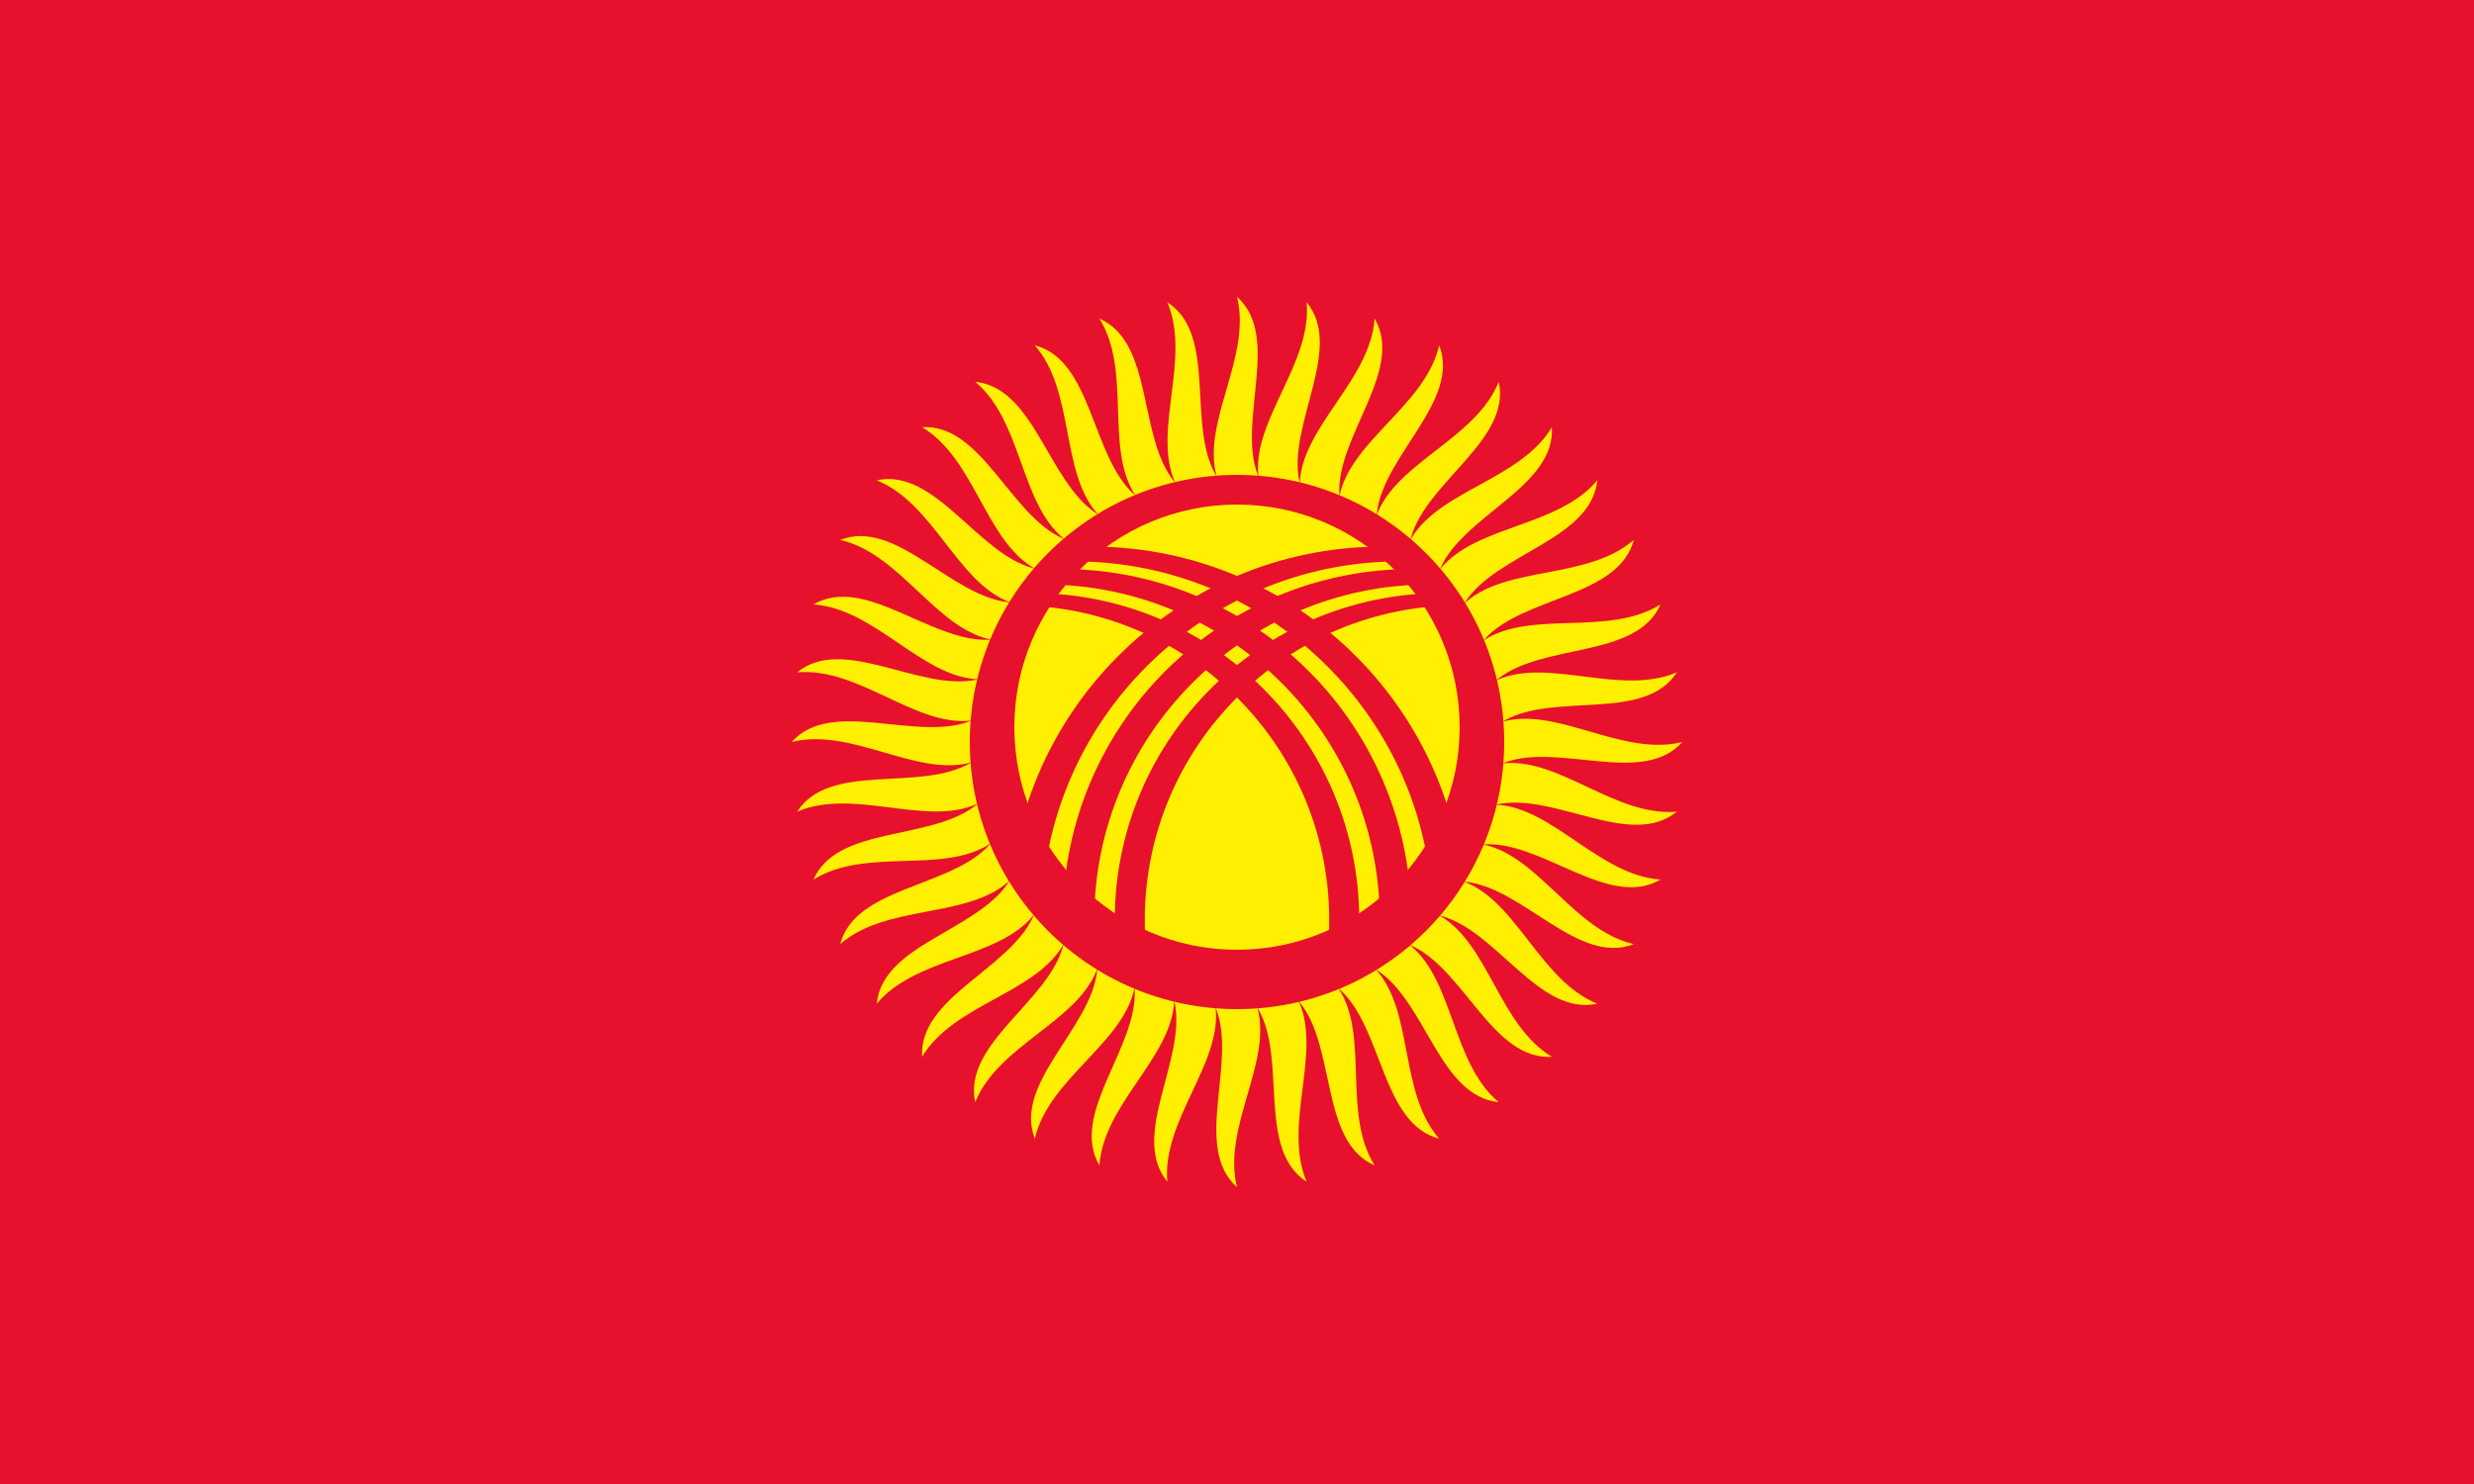
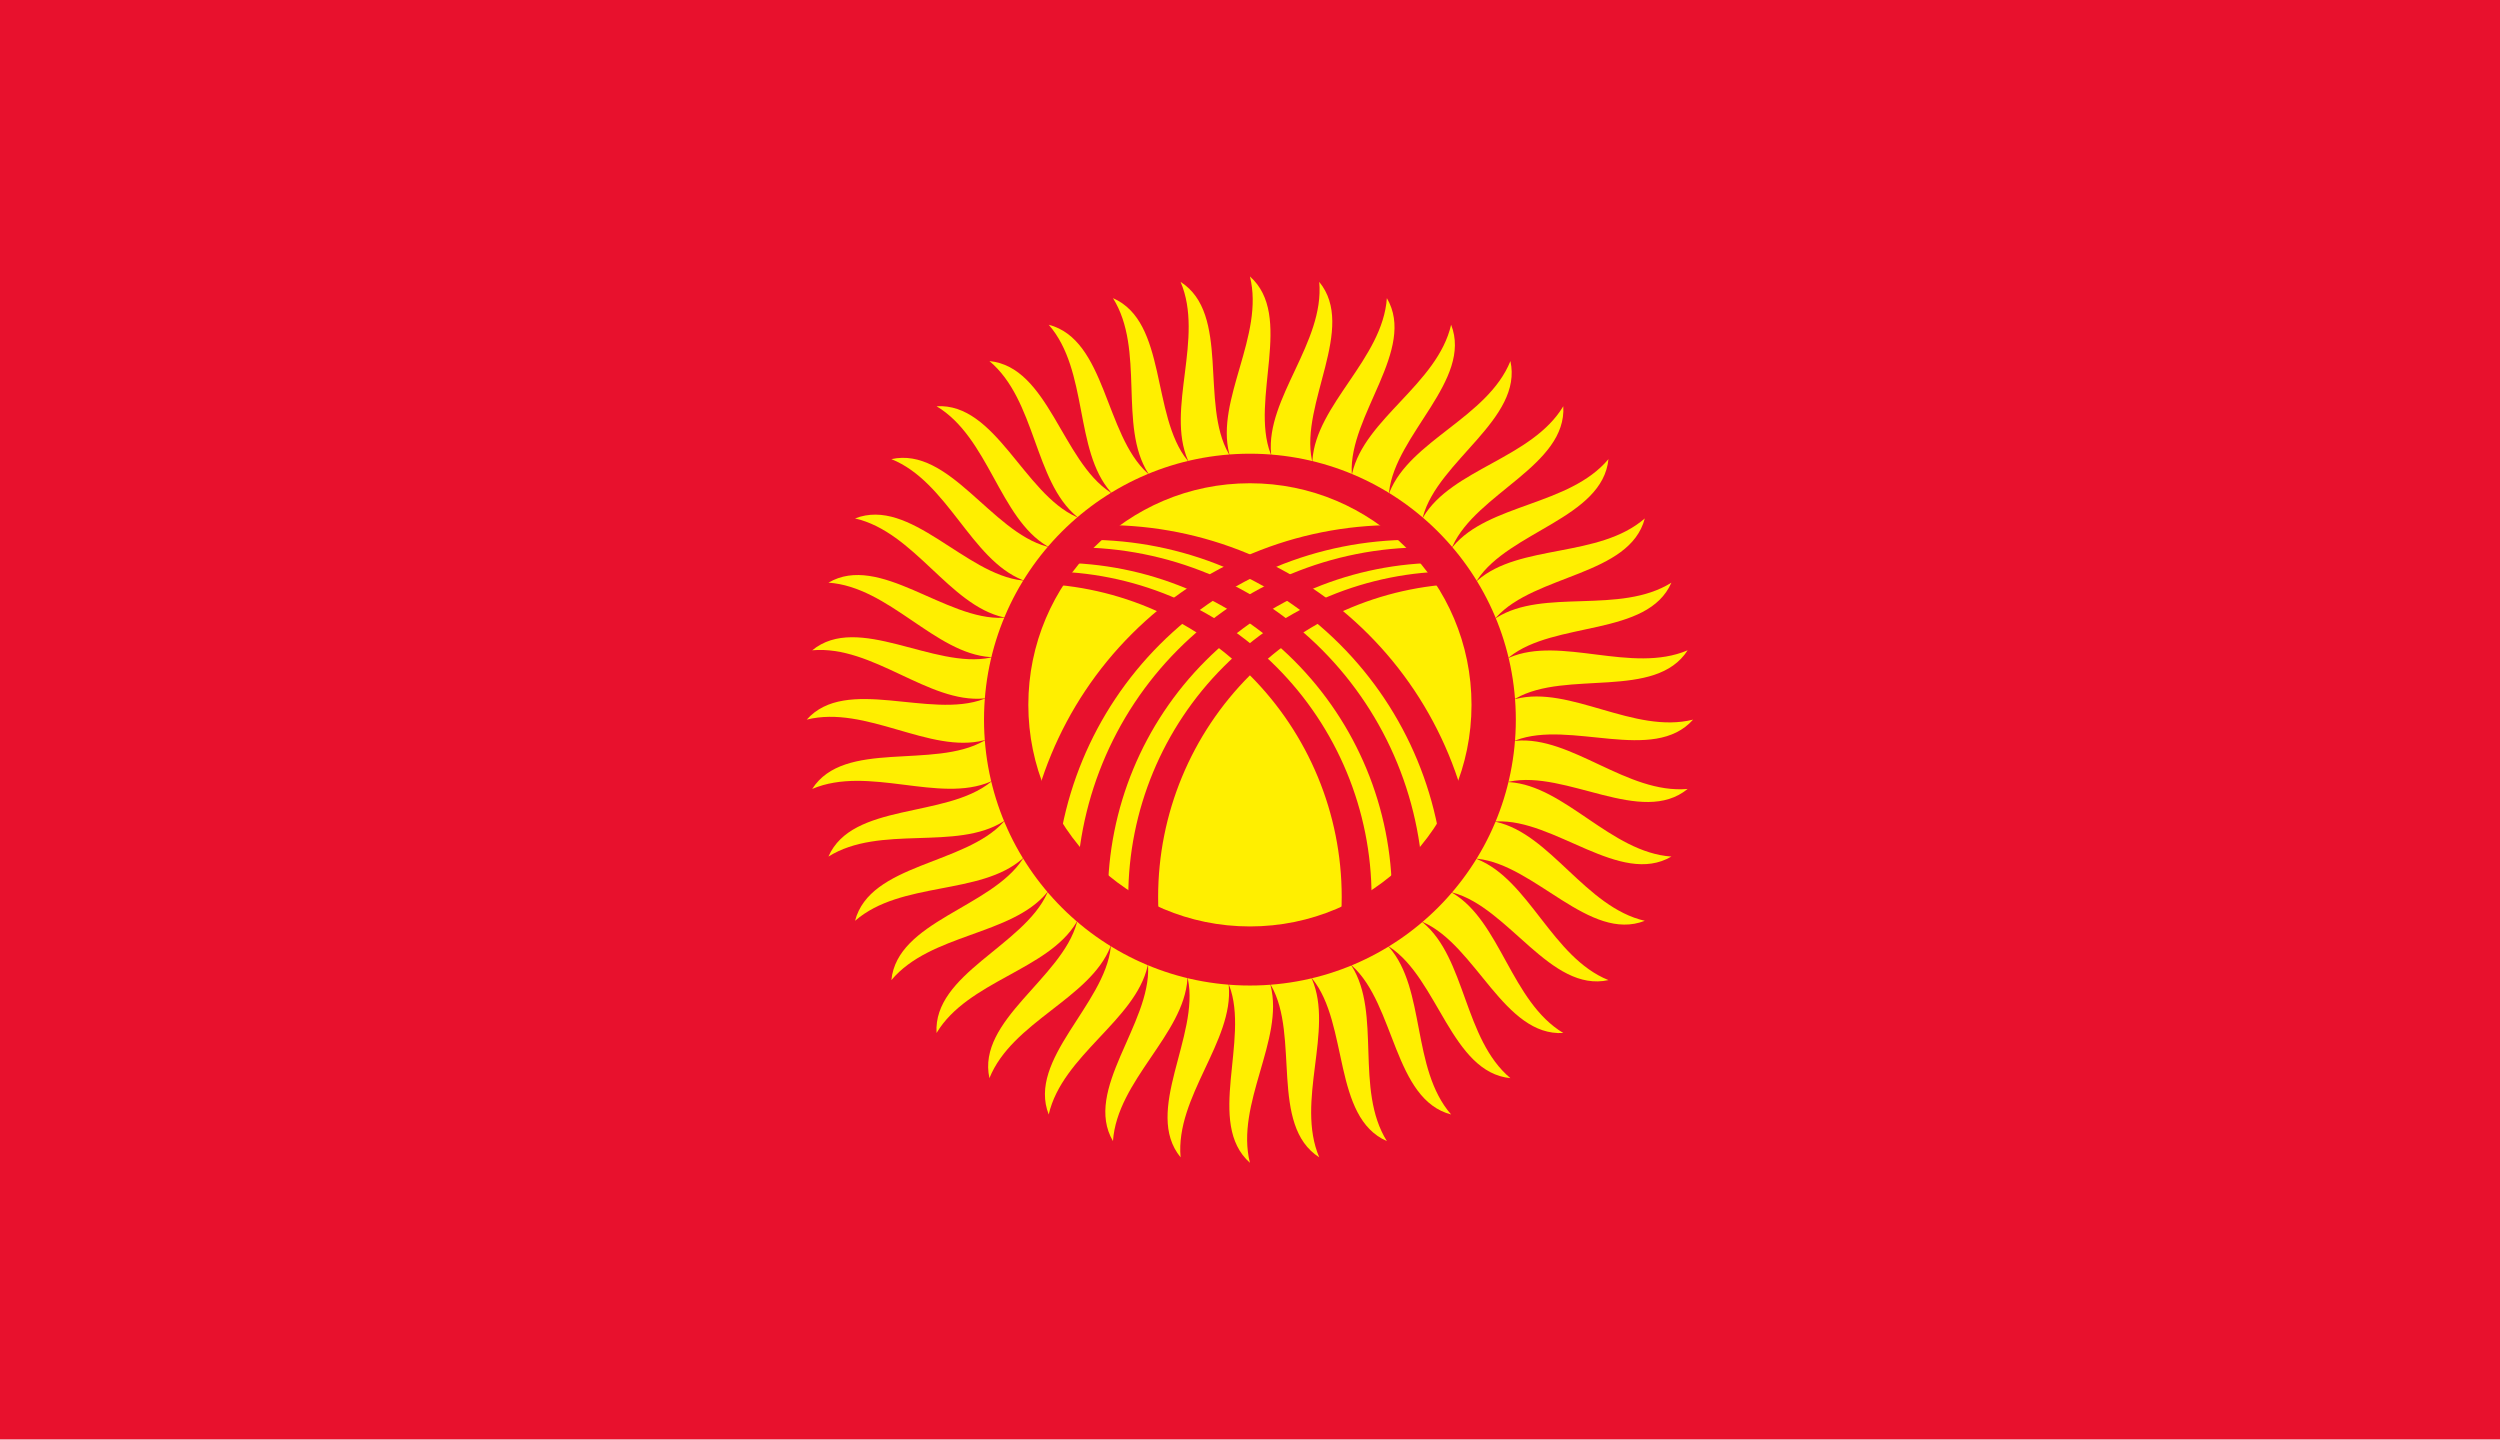
- <svg xmlns="http://www.w3.org/2000/svg" xmlns:xlink="http://www.w3.org/1999/xlink" viewBox="0 0 250 150">
-   <clipPath id="d">
-     <circle r="25" />
-   </clipPath>
-   <path fill="#e8112d" d="M0 0h250v150H0z" />
-   <g transform="translate(125 75)">
-     <g id="c" transform="scale(.25)">
-       <g id="b">
-         <path id="a" d="M-8.4 108C0 130-18 164 0 180c-6-24 14-50 8.4-72s-25.2-22-16.8 0z" fill="#ffef00" />
-         <use xlink:href="#a" transform="rotate(90)" />
-         <use xlink:href="#a" transform="rotate(180)" />
-         <use xlink:href="#a" transform="rotate(270)" />
-       </g>
-       <use xlink:href="#b" transform="rotate(18)" />
-       <use xlink:href="#b" transform="rotate(36)" />
-       <use xlink:href="#b" transform="rotate(54)" />
-       <use xlink:href="#b" transform="rotate(72)" />
+ <svg xmlns="http://www.w3.org/2000/svg" width="660" height="380" viewBox="0 0 660 380" fill="none">
+   <g clip-path="url(#clip0_101_249)">
+     <path d="M0 0H660V380H0V0Z" fill="#E8112D" />
+     <path d="M324.519 260.179C329.979 274.479 318.279 296.579 329.979 306.979C326.079 291.379 339.079 274.479 335.439 260.179C331.799 245.879 319.059 245.879 324.519 260.179Z" fill="#FFEF00" />
+     <path d="M259.779 184.519C245.479 189.979 223.379 178.279 212.979 189.979C228.579 186.079 245.479 199.079 259.779 195.439C274.079 191.799 274.079 179.059 259.779 184.519Z" fill="#FFEF00" />
+     <path d="M335.439 119.779C329.979 105.479 341.679 83.379 329.979 72.979C333.879 88.579 320.879 105.479 324.519 119.779C328.159 134.079 340.899 134.079 335.439 119.779Z" fill="#FFEF00" />
+     <path d="M400.179 195.439C414.479 189.979 436.579 201.679 446.979 189.979C431.379 193.879 414.479 180.879 400.179 184.519C385.879 188.159 385.879 200.899 400.179 195.439Z" fill="#FFEF00" />
+     <path d="M303.094 255.056C303.867 270.344 285.911 287.746 293.824 301.253C294.936 285.211 312.522 273.156 313.479 258.431C314.436 243.706 302.32 239.769 303.094 255.056Z" fill="#FFEF00" />
+     <path d="M264.902 163.094C249.615 163.867 232.212 145.911 218.706 153.824C234.747 154.936 246.803 172.522 261.528 173.479C276.253 174.436 280.19 162.32 264.902 163.094Z" fill="#FFEF00" />
+     <path d="M356.865 124.902C356.091 109.615 374.048 92.212 366.134 78.706C365.023 94.747 347.437 106.803 346.48 121.528C345.523 136.253 357.639 140.19 356.865 124.902Z" fill="#FFEF00" />
+     <path d="M395.056 216.865C410.344 216.091 427.746 234.048 441.253 226.134C425.211 225.023 413.156 207.437 398.431 206.48C383.706 205.522 379.769 217.639 395.056 216.865Z" fill="#FFEF00" />
+     <path d="M284.3 243.563C280.311 258.341 257.856 269.343 261.208 284.634C267.223 269.721 287.674 263.69 293.134 249.982C298.595 236.273 288.288 228.785 284.3 243.563Z" fill="#FFEF00" />
+     <path d="M276.396 144.3C261.617 140.311 250.615 117.856 235.324 121.208C250.237 127.223 256.269 147.673 269.977 153.134C283.686 158.595 291.174 148.288 276.396 144.3Z" fill="#FFEF00" />
+     <path d="M375.659 136.396C379.647 121.617 402.103 110.615 398.75 95.324C392.736 110.237 372.285 116.268 366.825 129.977C361.364 143.685 371.671 151.174 375.659 136.396Z" fill="#FFEF00" />
+     <path d="M383.563 235.659C398.341 239.647 409.343 262.103 424.634 258.75C409.721 252.736 403.69 232.285 389.982 226.825C376.273 221.364 368.785 231.671 383.563 235.659Z" fill="#FFEF00" />
+     <path d="M269.977 226.825C261.617 239.647 236.861 243.172 235.324 258.75C245.653 246.426 266.966 247.009 276.396 235.659C285.825 224.309 278.337 214.002 269.977 226.825Z" fill="#FFEF00" />
+     <path d="M293.134 129.977C280.311 121.617 276.787 96.861 261.208 95.324C273.533 105.653 272.949 126.966 284.299 136.396C295.65 145.825 305.957 138.337 293.134 129.977Z" fill="#FFEF00" />
+     <path d="M389.982 153.134C398.341 140.311 423.098 136.787 424.634 121.208C414.306 133.533 392.992 132.949 383.563 144.3C374.134 155.65 381.622 165.957 389.982 153.134Z" fill="#FFEF00" />
+     <path d="M366.825 249.982C379.647 258.341 383.172 283.098 398.75 284.634C386.426 274.306 387.009 252.992 375.659 243.563C364.309 234.134 354.002 241.622 366.825 249.982Z" fill="#FFEF00" />
+     <path d="M261.528 206.48C249.615 216.091 224.981 211.793 218.706 226.134C232.337 217.604 252.427 224.746 264.902 216.865C277.378 208.984 273.441 196.868 261.528 206.48Z" fill="#FFEF00" />
+     <path d="M313.479 121.528C303.867 109.615 308.166 84.981 293.824 78.706C302.354 92.337 295.213 112.427 303.094 124.902C310.974 137.378 323.091 133.441 313.479 121.528Z" fill="#FFEF00" />
+     <path d="M398.431 173.479C410.344 163.867 434.977 168.165 441.253 153.824C427.622 162.354 407.532 155.213 395.056 163.094C382.581 170.974 386.518 183.091 398.431 173.479Z" fill="#FFEF00" />
+     <path d="M346.48 258.431C356.091 270.344 351.793 294.977 366.134 301.253C357.605 287.622 364.746 267.531 356.865 255.056C348.984 242.581 336.868 246.518 346.48 258.431Z" fill="#FFEF00" />
+     <path d="M313.605 258.461C316.76 273.439 301.747 293.437 311.676 305.539C310.265 289.521 325.748 274.862 324.39 260.169C323.032 245.476 310.449 243.483 313.605 258.461Z" fill="#FFEF00" />
+     <path d="M261.498 173.605C246.52 176.761 226.522 161.747 214.42 171.676C230.438 170.265 245.096 185.749 259.789 184.39C274.483 183.032 276.476 170.449 261.498 173.605Z" fill="#FFEF00" />
+     <path d="M346.354 121.498C343.198 106.52 358.211 86.522 348.282 74.42C349.694 90.438 334.21 105.096 335.568 119.789C336.926 134.483 349.509 136.476 346.354 121.498Z" fill="#FFEF00" />
+     <path d="M398.461 206.354C413.439 203.198 433.437 218.211 445.539 208.282C429.521 209.694 414.862 194.21 400.169 195.568C385.476 196.926 383.483 209.51 398.461 206.354Z" fill="#FFEF00" />
+     <path d="M293.244 250.049C291.617 265.269 271.159 279.649 276.862 294.227C280.47 278.557 299.725 269.401 302.974 255.007C306.223 240.613 294.871 234.829 293.244 250.049Z" fill="#FFEF00" />
+     <path d="M269.909 153.244C254.689 151.617 240.31 131.159 225.731 136.862C241.402 140.47 250.558 159.725 264.952 162.974C279.346 166.223 285.13 154.871 269.909 153.244Z" fill="#FFEF00" />
+     <path d="M366.714 129.909C368.341 114.689 388.799 100.31 383.096 85.731C379.489 101.402 360.233 110.558 356.984 124.952C353.736 139.346 365.087 145.13 366.714 129.909Z" fill="#FFEF00" />
+     <path d="M390.049 226.714C405.269 228.341 419.649 248.799 434.227 243.096C418.557 239.489 409.401 220.233 395.007 216.985C380.613 213.736 374.829 225.087 390.049 226.714Z" fill="#FFEF00" />
+     <path d="M276.48 235.757C270.229 249.73 246.329 257.084 247.248 272.711C255.521 258.922 276.663 256.164 284.201 243.479C291.739 230.793 282.73 221.785 276.48 235.757Z" fill="#FFEF00" />
+     <path d="M284.201 136.48C270.229 130.229 262.875 106.329 247.248 107.248C261.036 115.521 263.794 136.663 276.48 144.201C289.165 151.739 298.174 142.73 284.201 136.48Z" fill="#FFEF00" />
+     <path d="M383.479 144.201C389.73 130.229 413.63 122.875 412.711 107.248C404.438 121.036 383.295 123.794 375.757 136.48C368.22 149.165 377.228 158.174 383.479 144.201Z" fill="#FFEF00" />
+     <path d="M375.757 243.479C389.73 249.73 397.084 273.63 412.711 272.711C398.922 264.438 396.165 243.295 383.479 235.757C370.794 228.22 361.785 237.228 375.757 243.479Z" fill="#FFEF00" />
+     <path d="M264.952 216.985C254.689 228.341 229.686 227.95 225.732 243.096C237.861 232.539 258.821 236.45 269.909 226.714C280.998 216.979 275.215 205.628 264.952 216.985Z" fill="#FFEF00" />
+     <path d="M302.974 124.952C291.617 114.689 292.009 89.686 276.862 85.731C287.42 97.861 283.509 118.821 293.244 129.909C302.98 140.998 314.331 135.214 302.974 124.952Z" fill="#FFEF00" />
+     <path d="M395.007 162.974C405.269 151.617 430.272 152.009 434.227 136.862C422.098 147.42 401.138 143.509 390.049 153.244C378.96 162.98 384.744 174.331 395.007 162.974Z" fill="#FFEF00" />
+     <path d="M356.985 255.007C368.341 265.269 367.95 290.272 383.096 294.227C372.539 282.098 376.45 261.138 366.714 250.049C356.979 238.96 345.628 244.744 356.985 255.007Z" fill="#FFEF00" />
+     <path d="M259.789 195.568C246.52 203.198 222.861 195.099 214.42 208.282C229.218 201.99 247.943 212.186 261.498 206.354C275.052 200.522 273.059 187.938 259.789 195.568Z" fill="#FFEF00" />
+     <path d="M324.39 119.789C316.761 106.52 324.859 82.861 311.676 74.42C317.969 89.218 307.773 107.943 313.605 121.498C319.437 135.052 332.02 133.059 324.39 119.789Z" fill="#FFEF00" />
+     <path d="M400.169 184.39C413.439 176.761 437.097 184.859 445.539 171.676C430.741 177.969 412.015 167.773 398.461 173.605C384.906 179.437 386.899 192.02 400.169 184.39Z" fill="#FFEF00" />
+     <path d="M335.568 260.169C343.198 273.439 335.099 297.097 348.282 305.539C341.99 290.741 352.186 272.015 346.354 258.461C340.522 244.906 327.938 246.899 335.568 260.169Z" fill="#FFEF00" />
+     <path d="M329.979 260.179C368.75 260.179 400.179 228.75 400.179 189.979C400.179 151.209 368.75 119.779 329.979 119.779C291.209 119.779 259.779 151.209 259.779 189.979C259.779 228.75 291.209 260.179 329.979 260.179Z" fill="#E8112D" />
+     <path d="M329.979 244.579C362.288 244.579 388.479 218.388 388.479 186.079C388.479 153.771 362.288 127.579 329.979 127.579C297.671 127.579 271.479 153.771 271.479 186.079C271.479 218.388 297.671 244.579 329.979 244.579Z" fill="#FFEF00" />
+     <mask id="mask0_101_249" style="mask-type:luminance" maskUnits="userSpaceOnUse" x="264" y="124" width="131" height="131">
+       <path d="M329.979 254.979C365.878 254.979 394.979 225.878 394.979 189.979C394.979 154.081 365.878 124.979 329.979 124.979C294.081 124.979 264.979 154.081 264.979 189.979C264.979 225.878 294.081 254.979 329.979 254.979Z" fill="white" />
+     </mask>
+     <g mask="url(#mask0_101_249)">
+       <path d="M270.036 236.779C270.036 210.745 280.378 185.777 298.788 167.368C317.197 148.958 342.165 138.616 368.199 138.616C394.234 138.616 419.202 148.958 437.611 167.368C456.02 185.777 466.362 210.745 466.362 236.779H467.155C467.155 211.776 457.223 187.796 439.542 170.116C421.862 152.436 397.883 142.503 372.879 142.503C347.876 142.503 323.896 152.436 306.216 170.116C288.536 187.796 278.603 211.776 278.603 236.779H270.036Z" fill="#E8112D" />
+       <path d="M284.217 236.779C284.152 224.685 286.479 212.698 291.062 201.506C295.646 190.314 302.396 180.138 310.925 171.564C319.454 162.989 329.594 156.185 340.761 151.542C351.929 146.898 363.904 144.508 375.998 144.508C388.092 144.508 400.067 146.898 411.234 151.542C422.402 156.185 432.541 162.989 441.071 171.564C449.6 180.138 456.35 190.314 460.934 201.506C465.517 212.698 467.844 224.685 467.779 236.779H468.882C468.882 213.386 459.589 190.951 443.047 174.409C426.505 157.867 404.07 148.574 380.677 148.574C357.283 148.574 334.848 157.867 318.306 174.409C301.765 190.951 292.472 213.386 292.472 236.779H284.217Z" fill="#E8112D" />
+       <path d="M383.799 150.844C361.008 150.844 339.15 159.898 323.034 176.014C306.918 192.13 297.864 213.988 297.864 236.779C297.864 259.571 306.918 281.429 323.034 297.545C339.15 313.661 361.008 322.714 383.799 322.714L388.479 319.511C366.537 319.511 345.494 310.795 329.979 295.28C314.464 279.764 305.747 258.721 305.747 236.779C305.747 214.837 314.464 193.794 329.979 178.279C345.494 162.764 366.537 154.047 388.479 154.047L383.799 150.844Z" fill="#E8112D" />
    </g>
-     <use xlink:href="#c" transform="rotate(9)" />
-     <circle r="27" fill="#e8112d" />
-     <circle cy="-1.5" r="22.5" fill="#ffef00" />
-     <g id="e" fill="#e8112d" clip-path="url(#d)">
-       <path d="M-23.055 18a37.755 37.755 0 1 1 75.51 0h.305a36.26 36.26 0 1 0-72.52 0z" />
-       <path d="M-17.601 18A35.301 35.301 0 1 1 53 18h.424a33.925 33.925 0 1 0-67.85 0z" />
-       <path d="M20.7-15.052a33.052 33.052 0 1 0 0 66.104l1.8-1.232a31.82 31.82 0 1 1 0-63.64z" />
+     <mask id="mask1_101_249" style="mask-type:luminance" maskUnits="userSpaceOnUse" x="264" y="124" width="131" height="131">
+       <path d="M329.979 254.979C294.081 254.979 264.979 225.878 264.979 189.979C264.979 154.081 294.081 124.979 329.979 124.979C365.878 124.979 394.979 154.081 394.979 189.979C394.979 225.878 365.878 254.979 329.979 254.979Z" fill="white" />
+     </mask>
+     <g mask="url(#mask1_101_249)">
+       <path d="M389.922 236.779C389.922 210.745 379.58 185.777 361.171 167.368C342.762 148.958 317.794 138.616 291.759 138.616C265.725 138.616 240.757 148.958 222.348 167.368C203.938 185.777 193.596 210.745 193.596 236.779H192.803C192.803 211.776 202.736 187.796 220.416 170.116C238.096 152.436 262.076 142.503 287.079 142.503C312.083 142.503 336.062 152.436 353.742 170.116C371.423 187.796 381.355 211.776 381.355 236.779H389.922Z" fill="#E8112D" />
+       <path d="M375.742 236.779C375.806 224.685 373.48 212.698 368.896 201.506C364.313 190.314 357.562 180.138 349.033 171.564C340.504 162.989 330.364 156.185 319.197 151.542C308.03 146.898 296.055 144.508 283.961 144.508C271.866 144.508 259.891 146.898 248.724 151.542C237.557 156.185 227.417 162.989 218.888 171.564C210.359 180.138 203.609 190.314 199.025 201.506C194.441 212.698 192.115 224.685 192.179 236.779H191.077C191.077 213.386 200.37 190.951 216.912 174.409C233.453 157.867 255.888 148.574 279.282 148.574C302.675 148.574 325.111 157.867 341.652 174.409C358.194 190.951 367.487 213.386 367.487 236.779H375.742Z" fill="#E8112D" />
+       <path d="M276.159 150.844C298.951 150.844 320.809 159.898 336.925 176.014C353.041 192.13 362.094 213.988 362.094 236.779C362.094 259.571 353.041 281.429 336.925 297.545C320.809 313.661 298.951 322.714 276.159 322.714L271.479 319.511C293.421 319.511 314.464 310.795 329.98 295.28C345.495 279.764 354.211 258.721 354.211 236.779C354.211 214.837 345.495 193.794 329.98 178.279C314.464 162.764 293.421 154.047 271.479 154.047L276.159 150.844Z" fill="#E8112D" />
    </g>
-     <use xlink:href="#e" transform="scale(-1 1)" />
  </g>
+   <defs>
+     <clipPath id="clip0_101_249">
+       <rect width="660" height="380" fill="white" />
+     </clipPath>
+   </defs>
</svg>
